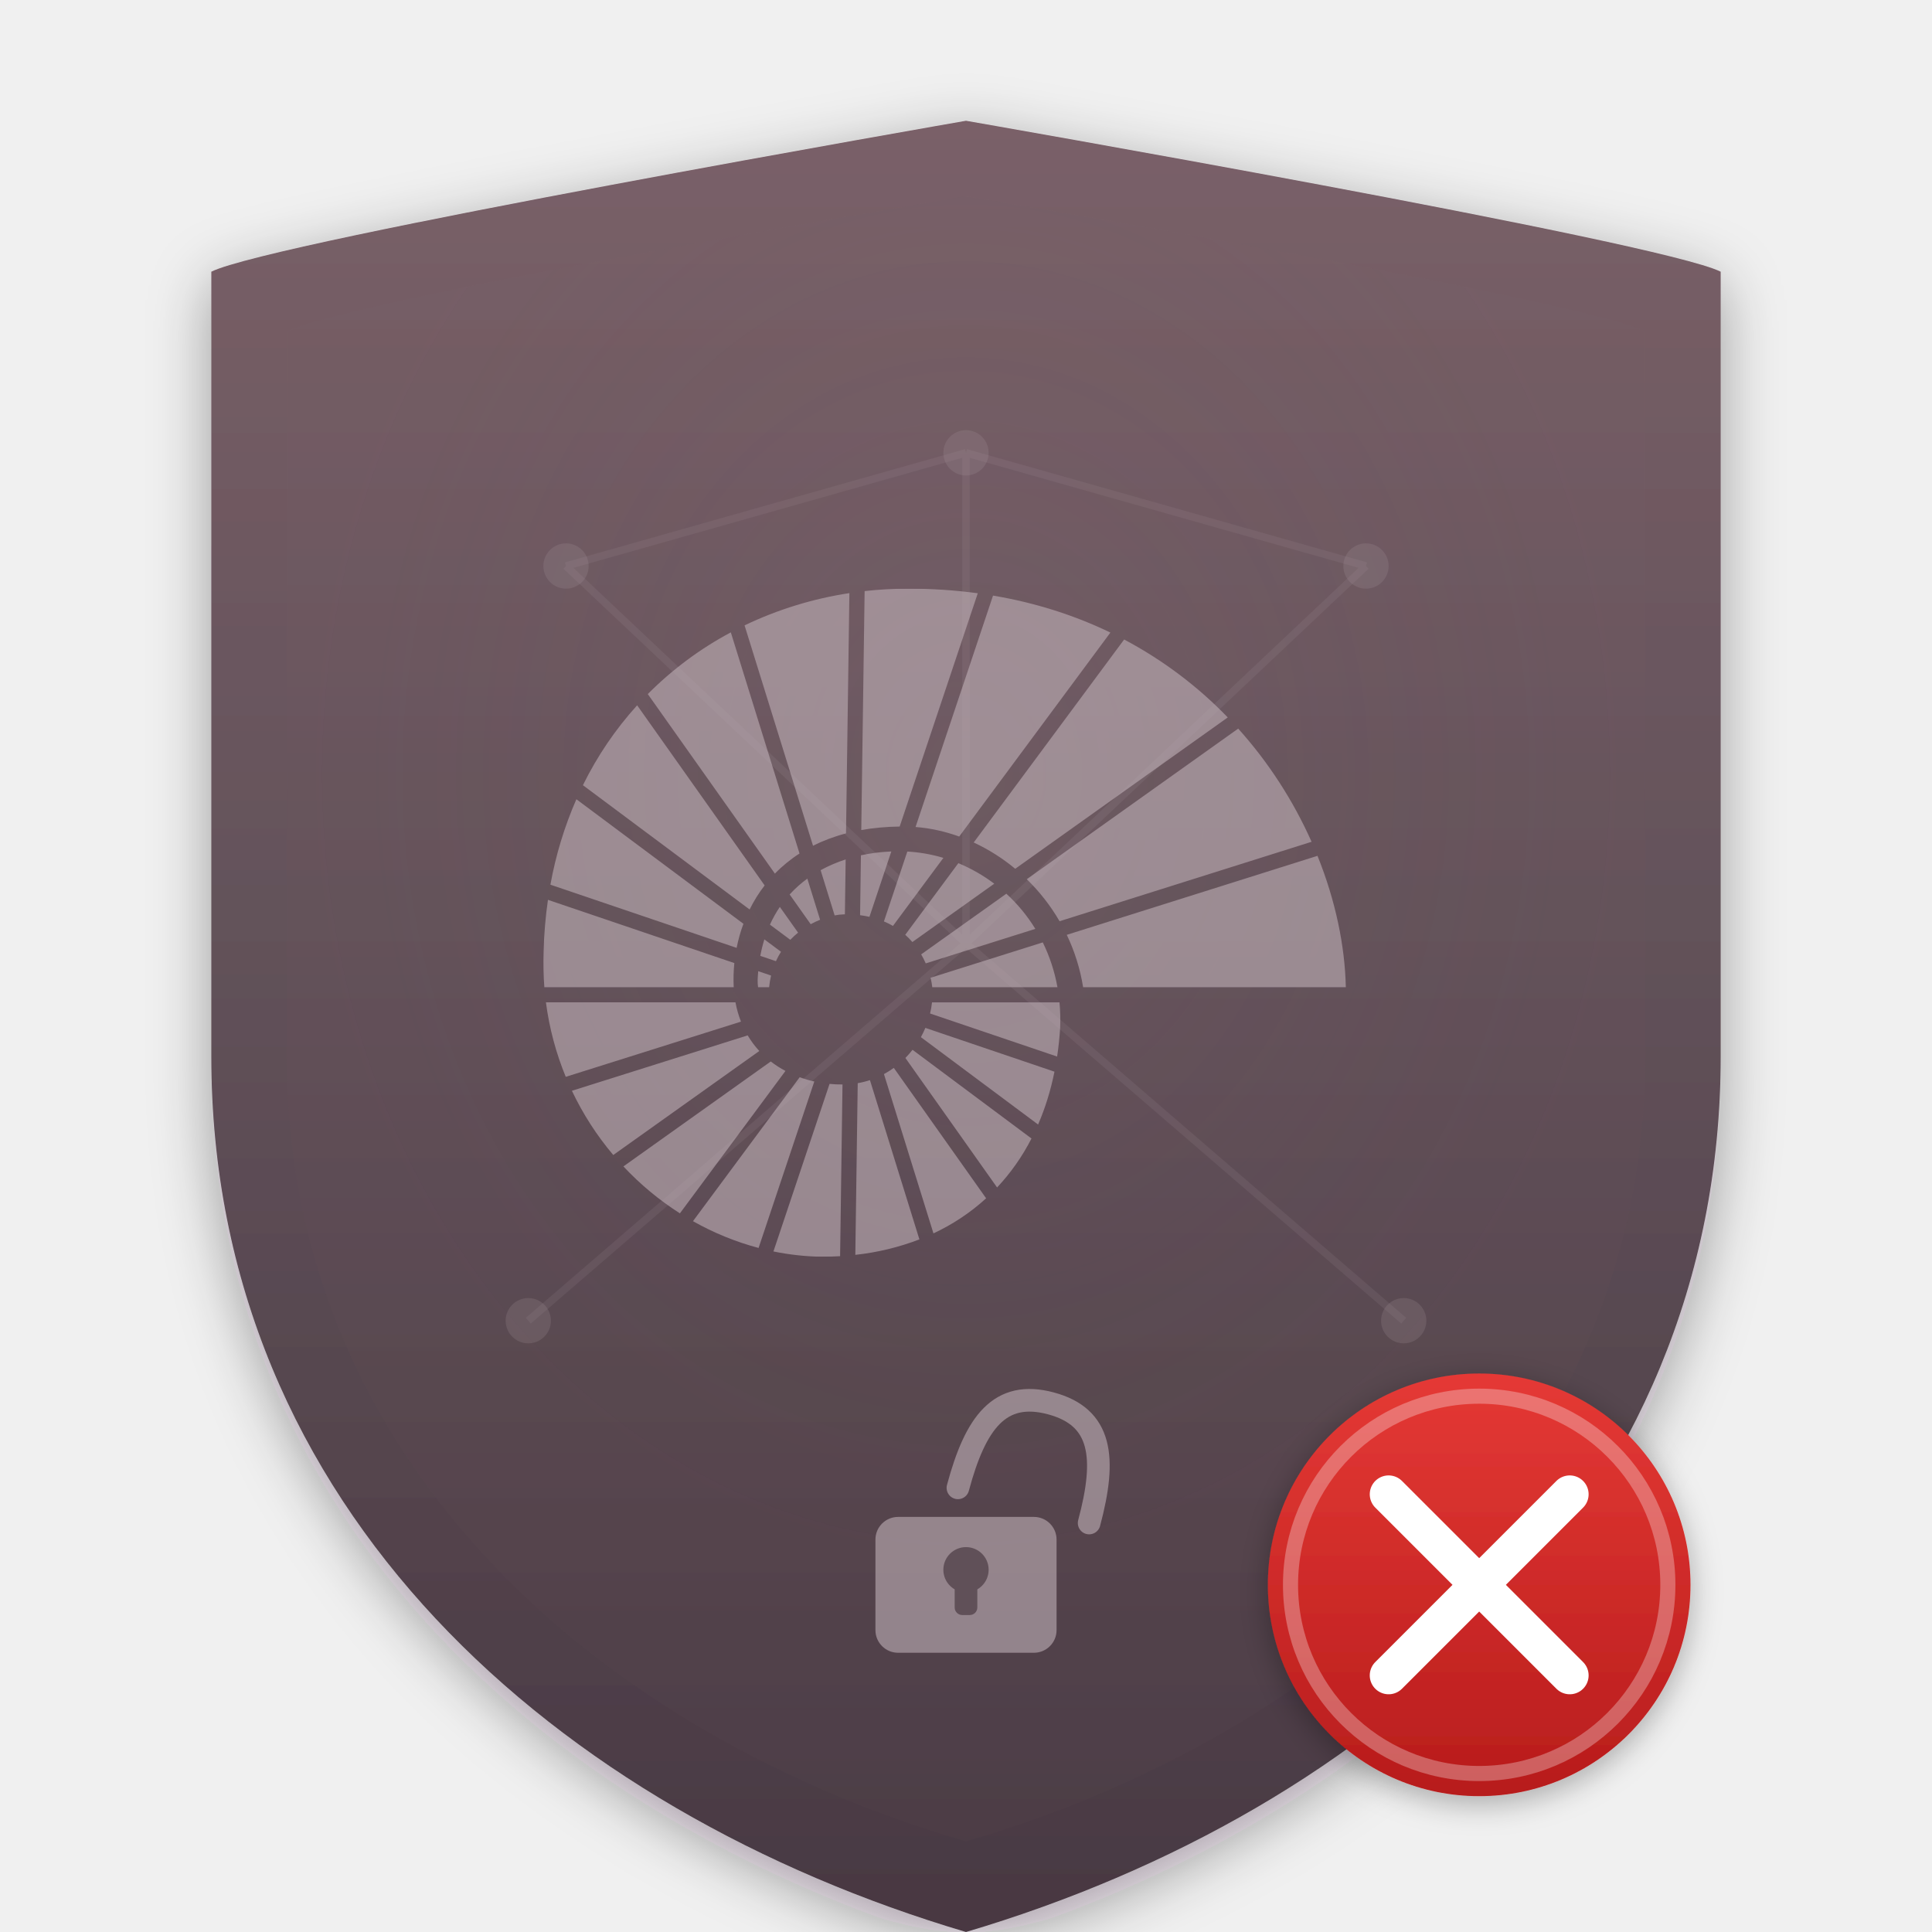
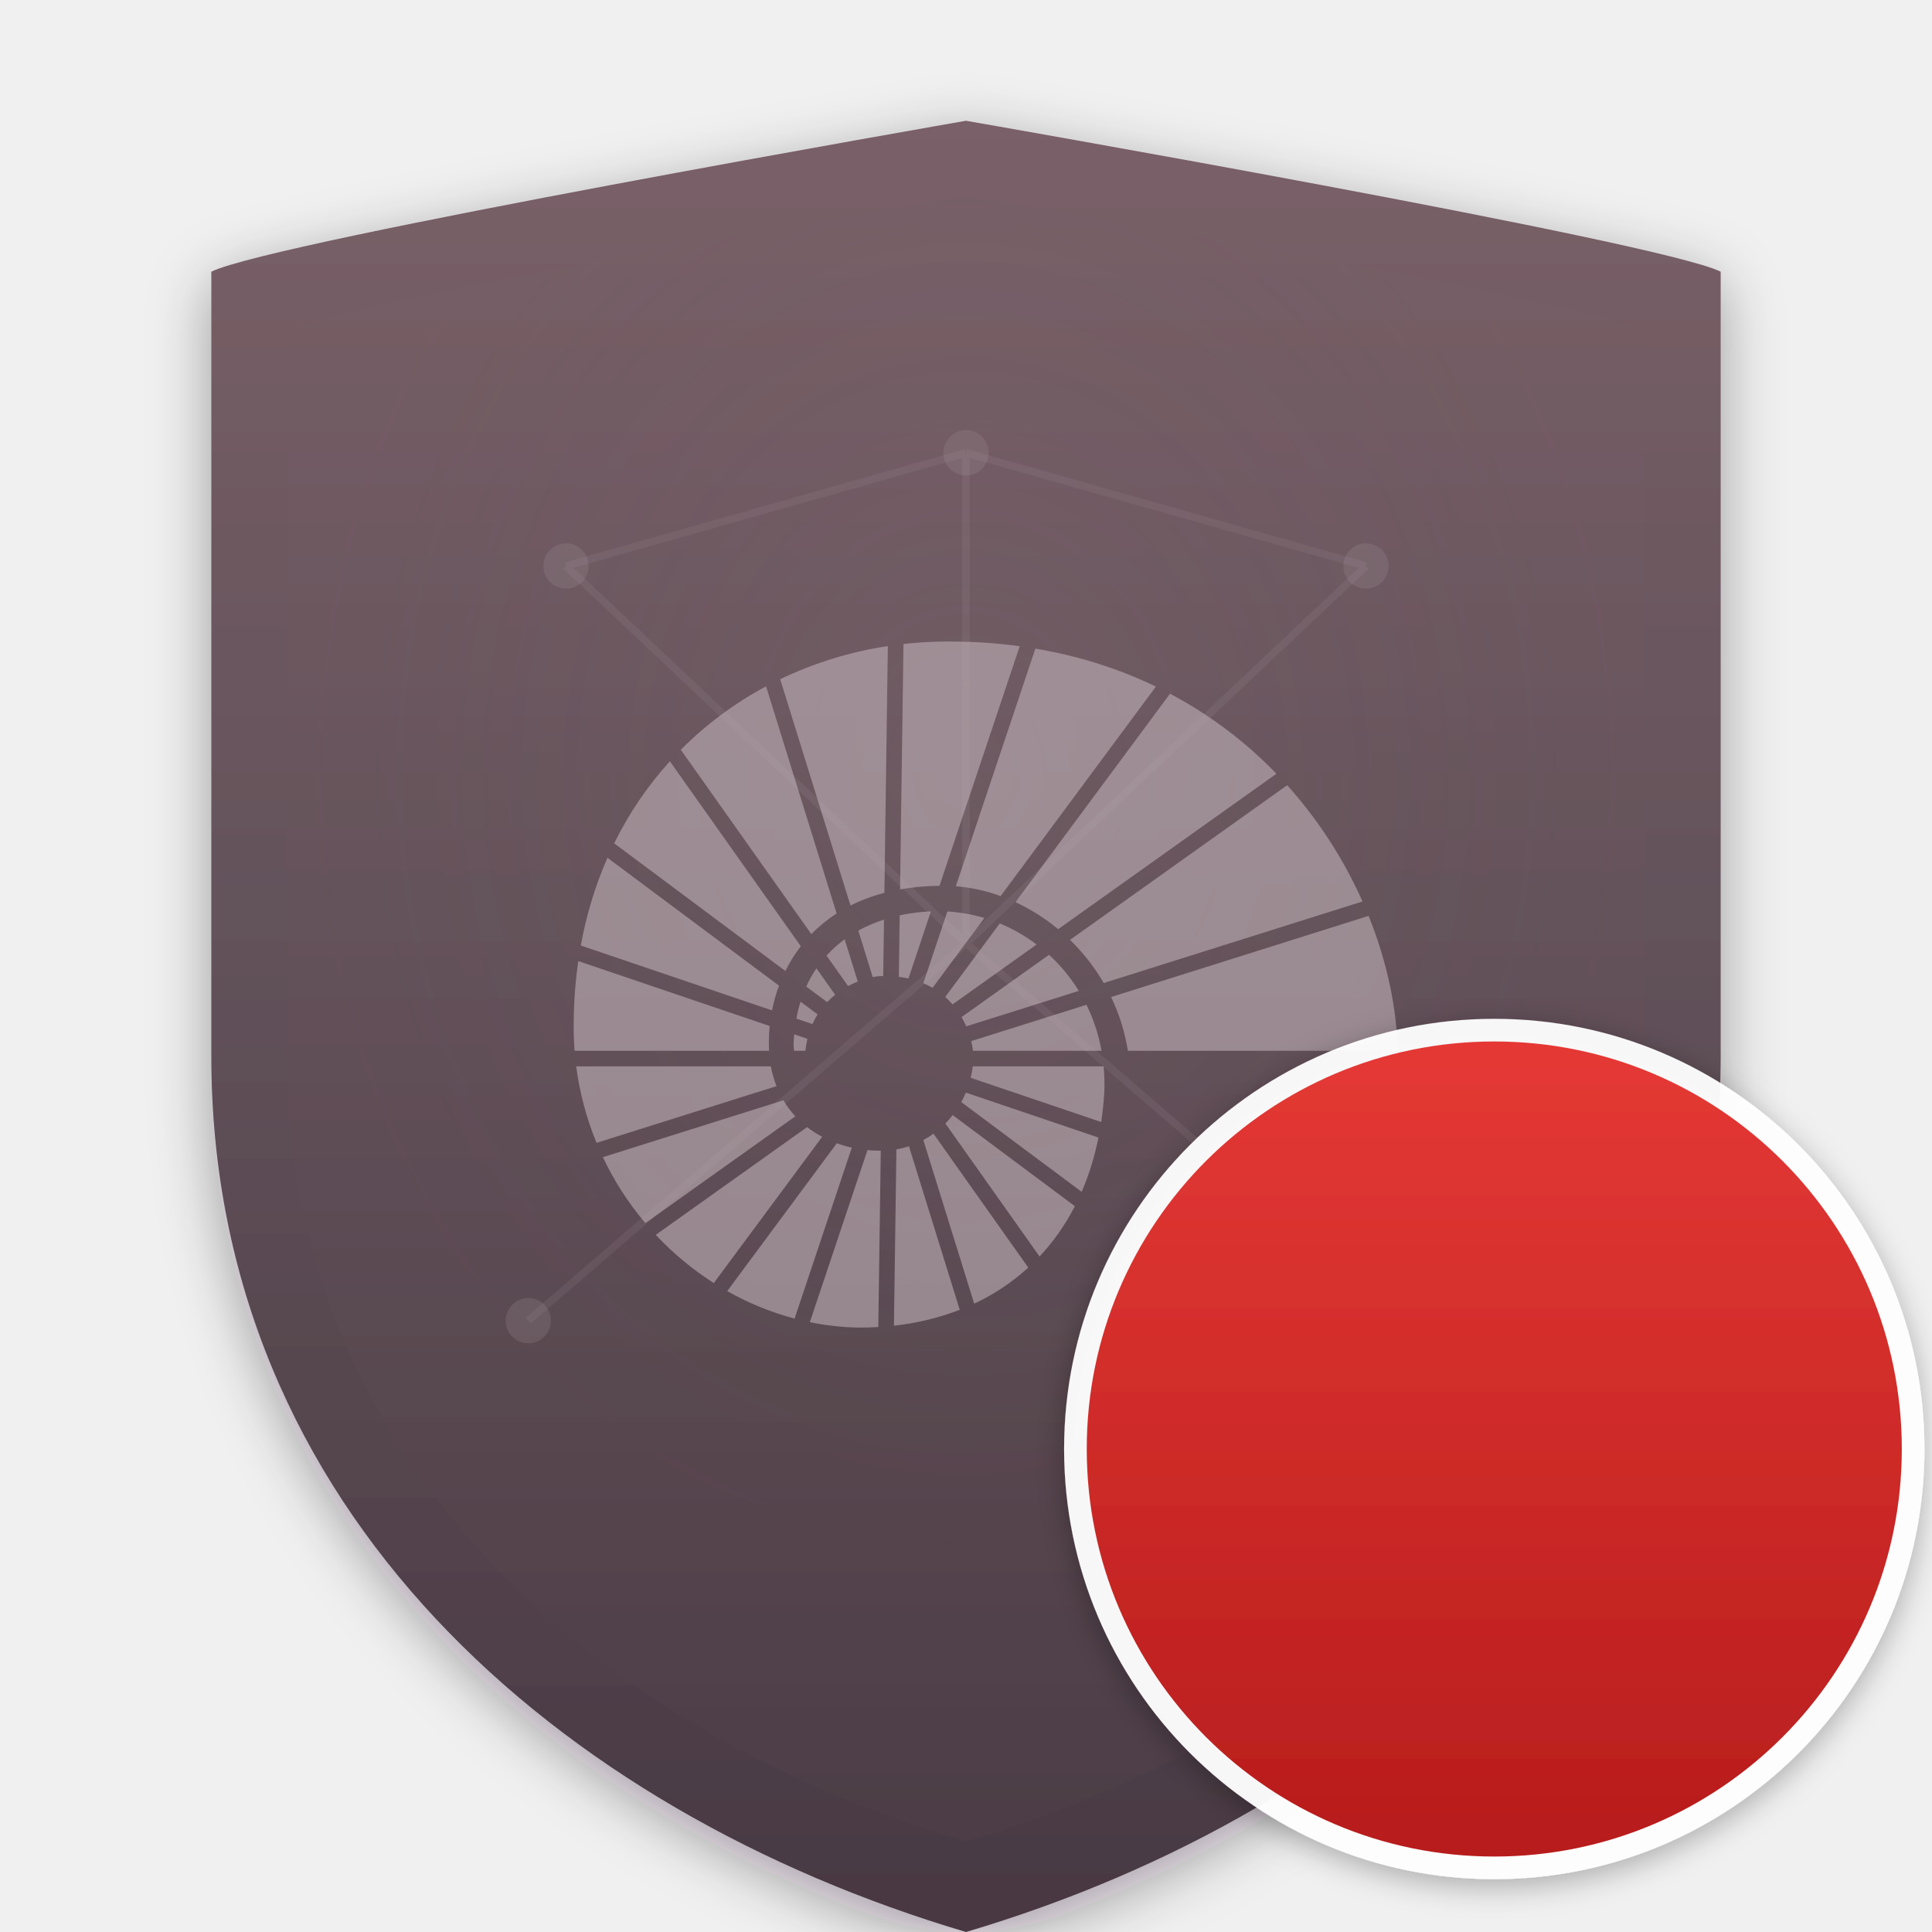
<svg xmlns="http://www.w3.org/2000/svg" xmlns:xlink="http://www.w3.org/1999/xlink" viewBox="0 0 256 256" width="256" height="256">
  <defs>
    <linearGradient id="shieldGrad" x1="0%" y1="0%" x2="0%" y2="100%">
      <stop offset="0%" stop-color="#7a6068" />
      <stop offset="50%" stop-color="#605058" />
      <stop offset="100%" stop-color="#483842" />
    </linearGradient>
    <linearGradient id="innerShieldGrad" x1="0%" y1="0%" x2="0%" y2="100%">
      <stop offset="0%" stop-color="#786068" />
      <stop offset="100%" stop-color="#504048" />
    </linearGradient>
    <radialGradient id="glowGrad" cx="50%" cy="35%" r="50%">
      <stop offset="0%" stop-color="#a08890" stop-opacity="0.1" />
      <stop offset="100%" stop-color="#605058" stop-opacity="0" />
    </radialGradient>
    <linearGradient id="badgeGrad" x1="0%" y1="0%" x2="0%" y2="100%">
      <stop offset="0%" stop-color="#e53935" />
      <stop offset="100%" stop-color="#b71c1c" />
    </linearGradient>
    <filter id="dropShadow" x="-20%" y="-20%" width="140%" height="140%">
      <feDropShadow dx="0" dy="2" stdDeviation="4" flood-color="#201018" flood-opacity="0.35" />
    </filter>
    <filter id="badgeShadow" x="-30%" y="-30%" width="160%" height="160%">
      <feDropShadow dx="0" dy="1" stdDeviation="2" flood-color="#000000" flood-opacity="0.3" />
    </filter>
    <path id="schoolA" d="M 0,47.85 H 224.681 V 0 H 0 Z" />
    <mask id="schoolMask" fill="#ffffff">
      <use xlink:href="#schoolA" />
    </mask>
  </defs>
  <path d="M128 16 C128 16, 220 32, 228 36 L228 140 C228 200, 182 240, 128 256 C74 240, 28 200, 28 140 L28 36 C36 32, 128 16, 128 16 Z" fill="url(#shieldGrad)" filter="url(#dropShadow)" />
  <path d="M128 26 C128 26, 212 40, 218 44 L218 140 C218 194, 176 230, 128 244 C80 230, 38 194, 38 140 L38 44 C44 40, 128 26, 128 26 Z" fill="url(#innerShieldGrad)" opacity="0.4" />
  <path d="M128 26 C128 26, 212 40, 218 44 L218 140 C218 194, 176 230, 128 244 C80 230, 38 194, 38 140 L38 44 C44 40, 128 26, 128 26 Z" fill="url(#glowGrad)" />
  <g opacity="0.12" stroke="#b0a0a8" stroke-width="1">
    <line x1="128" y1="125" x2="75" y2="75" />
    <line x1="128" y1="125" x2="181" y2="75" />
    <line x1="128" y1="125" x2="70" y2="175" />
    <line x1="128" y1="125" x2="186" y2="175" />
    <line x1="128" y1="125" x2="128" y2="60" />
    <line x1="75" y1="75" x2="128" y2="60" />
    <line x1="181" y1="75" x2="128" y2="60" />
  </g>
  <g opacity="0.18" fill="#b0a0a8">
    <circle cx="75" cy="75" r="3" />
    <circle cx="181" cy="75" r="3" />
    <circle cx="128" cy="60" r="3" />
    <circle cx="70" cy="175" r="3" />
    <circle cx="186" cy="175" r="3" />
  </g>
-   <g transform="translate(72, 78) scale(1.85)" opacity="0.6">
+   <g transform="translate(76, 85) scale(1.90)" opacity="0.6">
    <g fill="none" fill-rule="evenodd">
      <path fill="#c0b0b8" d="m 24.394,34.769 3.545,11.409 a 14.927,14.927 0 0 0 3.773,-2.513 L 25.1,34.325 a 6.38,6.38 0 0 1 -0.706,0.444 m -1.879,0.65 -0.172,12.297 a 18.271,18.271 0 0 0 4.59,-1.107 L 23.39,35.201 a 6.06,6.06 0 0 1 -0.874,0.218 m 3.413,-1.806 6.568,9.277 a 15.343,15.343 0 0 0 2.464,-3.508 l -8.52,-6.352 a 6.84,6.84 0 0 1 -0.512,0.583 M 17.02,26.008 15.828,25.12 c -0.116,0.373 -0.212,0.768 -0.29,1.181 l 1.12,0.38 c 0.107,-0.238 0.228,-0.463 0.361,-0.673 m 3.478,9.464 -4.019,12 c 1.118,0.23 2.26,0.357 3.414,0.379 0.46,0 0.914,-0.013 1.36,-0.04 l 0.173,-12.3 a 8.378,8.378 0 0 1 -0.928,-0.04 m -5.108,-8.073 c -0.02,0.2 -0.033,0.405 -0.042,0.615 -0.007,0.181 0.009,0.37 0.03,0.533 h 0.792 c 0.03,-0.292 0.077,-0.572 0.14,-0.836 z m -0.756,4.599 -12.589,3.967 a 21.163,21.163 0 0 0 2.962,4.6 l 10.46,-7.449 a 6.638,6.638 0 0 1 -0.833,-1.118 m 3.724,2.997 -7.642,10.31 a 19.99,19.99 0 0 0 4.699,1.918 L 19.405,35.299 A 8.507,8.507 0 0 1 18.357,34.994 M 13.678,26.817 0.328,22.288 c -0.174,1.2 -0.28,2.444 -0.315,3.729 -0.03,0.855 -0.01,1.7 0.057,2.529 h 13.563 a 11.522,11.522 0 0 1 0.045,-1.729 m 2.608,7.049 -10.554,7.516 a 21.059,21.059 0 0 0 4.047,3.361 l 7.56,-10.2 A 7.26,7.26 0 0 1 16.286,33.866 M 18.346,18.969 13.426,3.13 A 24.952,24.952 0 0 0 7.478,7.55 l 9.105,12.86 a 9.985,9.985 0 0 1 1.763,-1.441 m 9.04,7.871 7.85,-2.472 A 11.73,11.73 0 0 0 33.16,21.85 l -6.101,4.344 c 0.126,0.215 0.234,0.432 0.327,0.645 m -0.346,5.284 8.394,6.258 c 0.506,-1.166 0.9,-2.43 1.173,-3.785 L 27.36,31.46 a 7.076,7.076 0 0 1 -0.321,0.664 m 0.659,-1.695 9.099,3.084 c 0.098,-0.655 0.17,-1.328 0.215,-2.022 a 13.61,13.61 0 0 0 -0.045,-1.86 h -9.13 c -0.03,0.268 -0.076,0.535 -0.14,0.798 m -9.455,-5.792 -1.305,-1.842 a 8.31,8.31 0 0 0 -0.709,1.27 l 1.459,1.086 c 0.177,-0.187 0.363,-0.357 0.555,-0.514 m 8.188,0.673 5.865,-4.178 a 11.699,11.699 0 0 0 -2.573,-1.47 l -3.803,5.13 c 0.186,0.165 0.355,0.338 0.51,0.518 M 21.57,23.327 h 0.026 l 0.055,-3.933 c -0.611,0.198 -1.215,0.452 -1.793,0.771 l 1.004,3.238 a 4.03,4.03 0 0 1 0.708,-0.076 m -1.75,0.387 -0.914,-2.945 a 8.216,8.216 0 0 0 -1.266,1.135 l 1.507,2.129 c 0.225,-0.124 0.45,-0.23 0.673,-0.319 m 5.218,0.442 3.613,-4.873 a 11.155,11.155 0 0 0 -2.583,-0.454 l -1.676,5.006 c 0.23,0.095 0.445,0.204 0.646,0.32 m -1.683,-0.65 1.566,-4.68 -0.084,0.004 c -0.668,0.028 -1.377,0.114 -2.093,0.269 l -0.06,4.29 c 0.233,0.029 0.457,0.069 0.671,0.117 M 13.759,29.63 H 0.183 a 21.214,21.214 0 0 0 1.42,5.336 l 12.55,-3.955 a 7.565,7.565 0 0 1 -0.394,-1.38 m 24.899,-1.085 h 18.817 c -0.063,-2.948 -0.733,-6.195 -2.029,-9.41 l -17.958,5.659 a 13.68,13.68 0 0 1 1.17,3.75 M 14.329,24.003 2.364,15.083 a 27.426,27.426 0 0 0 -1.86,6.12 l 13.338,4.525 a 11.12,11.12 0 0 1 0.487,-1.725 M 25.52,17.038 31.114,0.33 A 36.957,36.957 0 0 0 26.131,0 c -1.05,0 -2.092,0.059 -3.122,0.174 l -0.24,17.116 c 0.849,-0.151 1.765,-0.24 2.75,-0.252 m 11.453,6.782 18.05,-5.689 A 30.988,30.988 0 0 0 49.767,10.024 L 34.623,20.81 c 0.904,0.88 1.7,1.892 2.349,3.01 M 33.796,20.064 49.019,9.223 A 29.524,29.524 0 0 0 41.597,3.642 L 30.822,18.18 a 13.66,13.66 0 0 1 2.974,1.884 M 21.677,17.53 21.918,0.32 A 26.6,26.6 0 0 0 14.41,2.63 l 4.904,15.785 c 0.712,-0.36 1.497,-0.658 2.363,-0.886 M 29.785,17.753 40.612,3.145 C 38.101,1.933 35.3,1.018 32.206,0.497 L 26.657,17.07 c 1.062,0.084 2.114,0.318 3.128,0.684 m -2.051,10.114 c 0.058,0.245 0.098,0.473 0.12,0.678 h 8.966 a 12.138,12.138 0 0 0 -1.05,-3.21 z M 15.848,21.255 6.716,8.355 a 24.803,24.803 0 0 0 -3.883,5.722 l 11.939,8.902 c 0.296,-0.6 0.653,-1.179 1.076,-1.724" mask="url(#schoolMask)" />
    </g>
  </g>
-   <g transform="translate(128, 215)">
-     <path d="M -9,-14 C -9,-23 -7,-28 0,-28 C 7,-28 9,-23 9,-14" fill="none" stroke="#c0b0b8" stroke-width="3" stroke-linecap="round" opacity="0.6" transform="translate(4,-2) rotate(15)" />
-     <rect x="-12" y="-14" width="24" height="18" rx="3" fill="#c0b0b8" opacity="0.6" />
-     <circle cx="0" cy="-7" r="3" fill="#605058" />
-     <rect x="-1.5" y="-7" width="3" height="6" rx="1" fill="#605058" />
-   </g>
  <g filter="url(#badgeShadow)">
-     <circle cx="196" cy="210" r="28" fill="url(#badgeGrad)" />
-     <circle cx="196" cy="210" r="25" fill="none" stroke="#ffffff" stroke-width="2" opacity="0.3" />
-     <line x1="184" y1="198" x2="208" y2="222" stroke="#ffffff" stroke-width="5" stroke-linecap="round" />
-     <line x1="208" y1="198" x2="184" y2="222" stroke="#ffffff" stroke-width="5" stroke-linecap="round" />
+     <circle cx="198" cy="192" r="57" fill="#ffffff" opacity="0.95" />
+     <circle cx="198" cy="192" r="54" fill="url(#badgeGrad)" />
  </g>
</svg>
